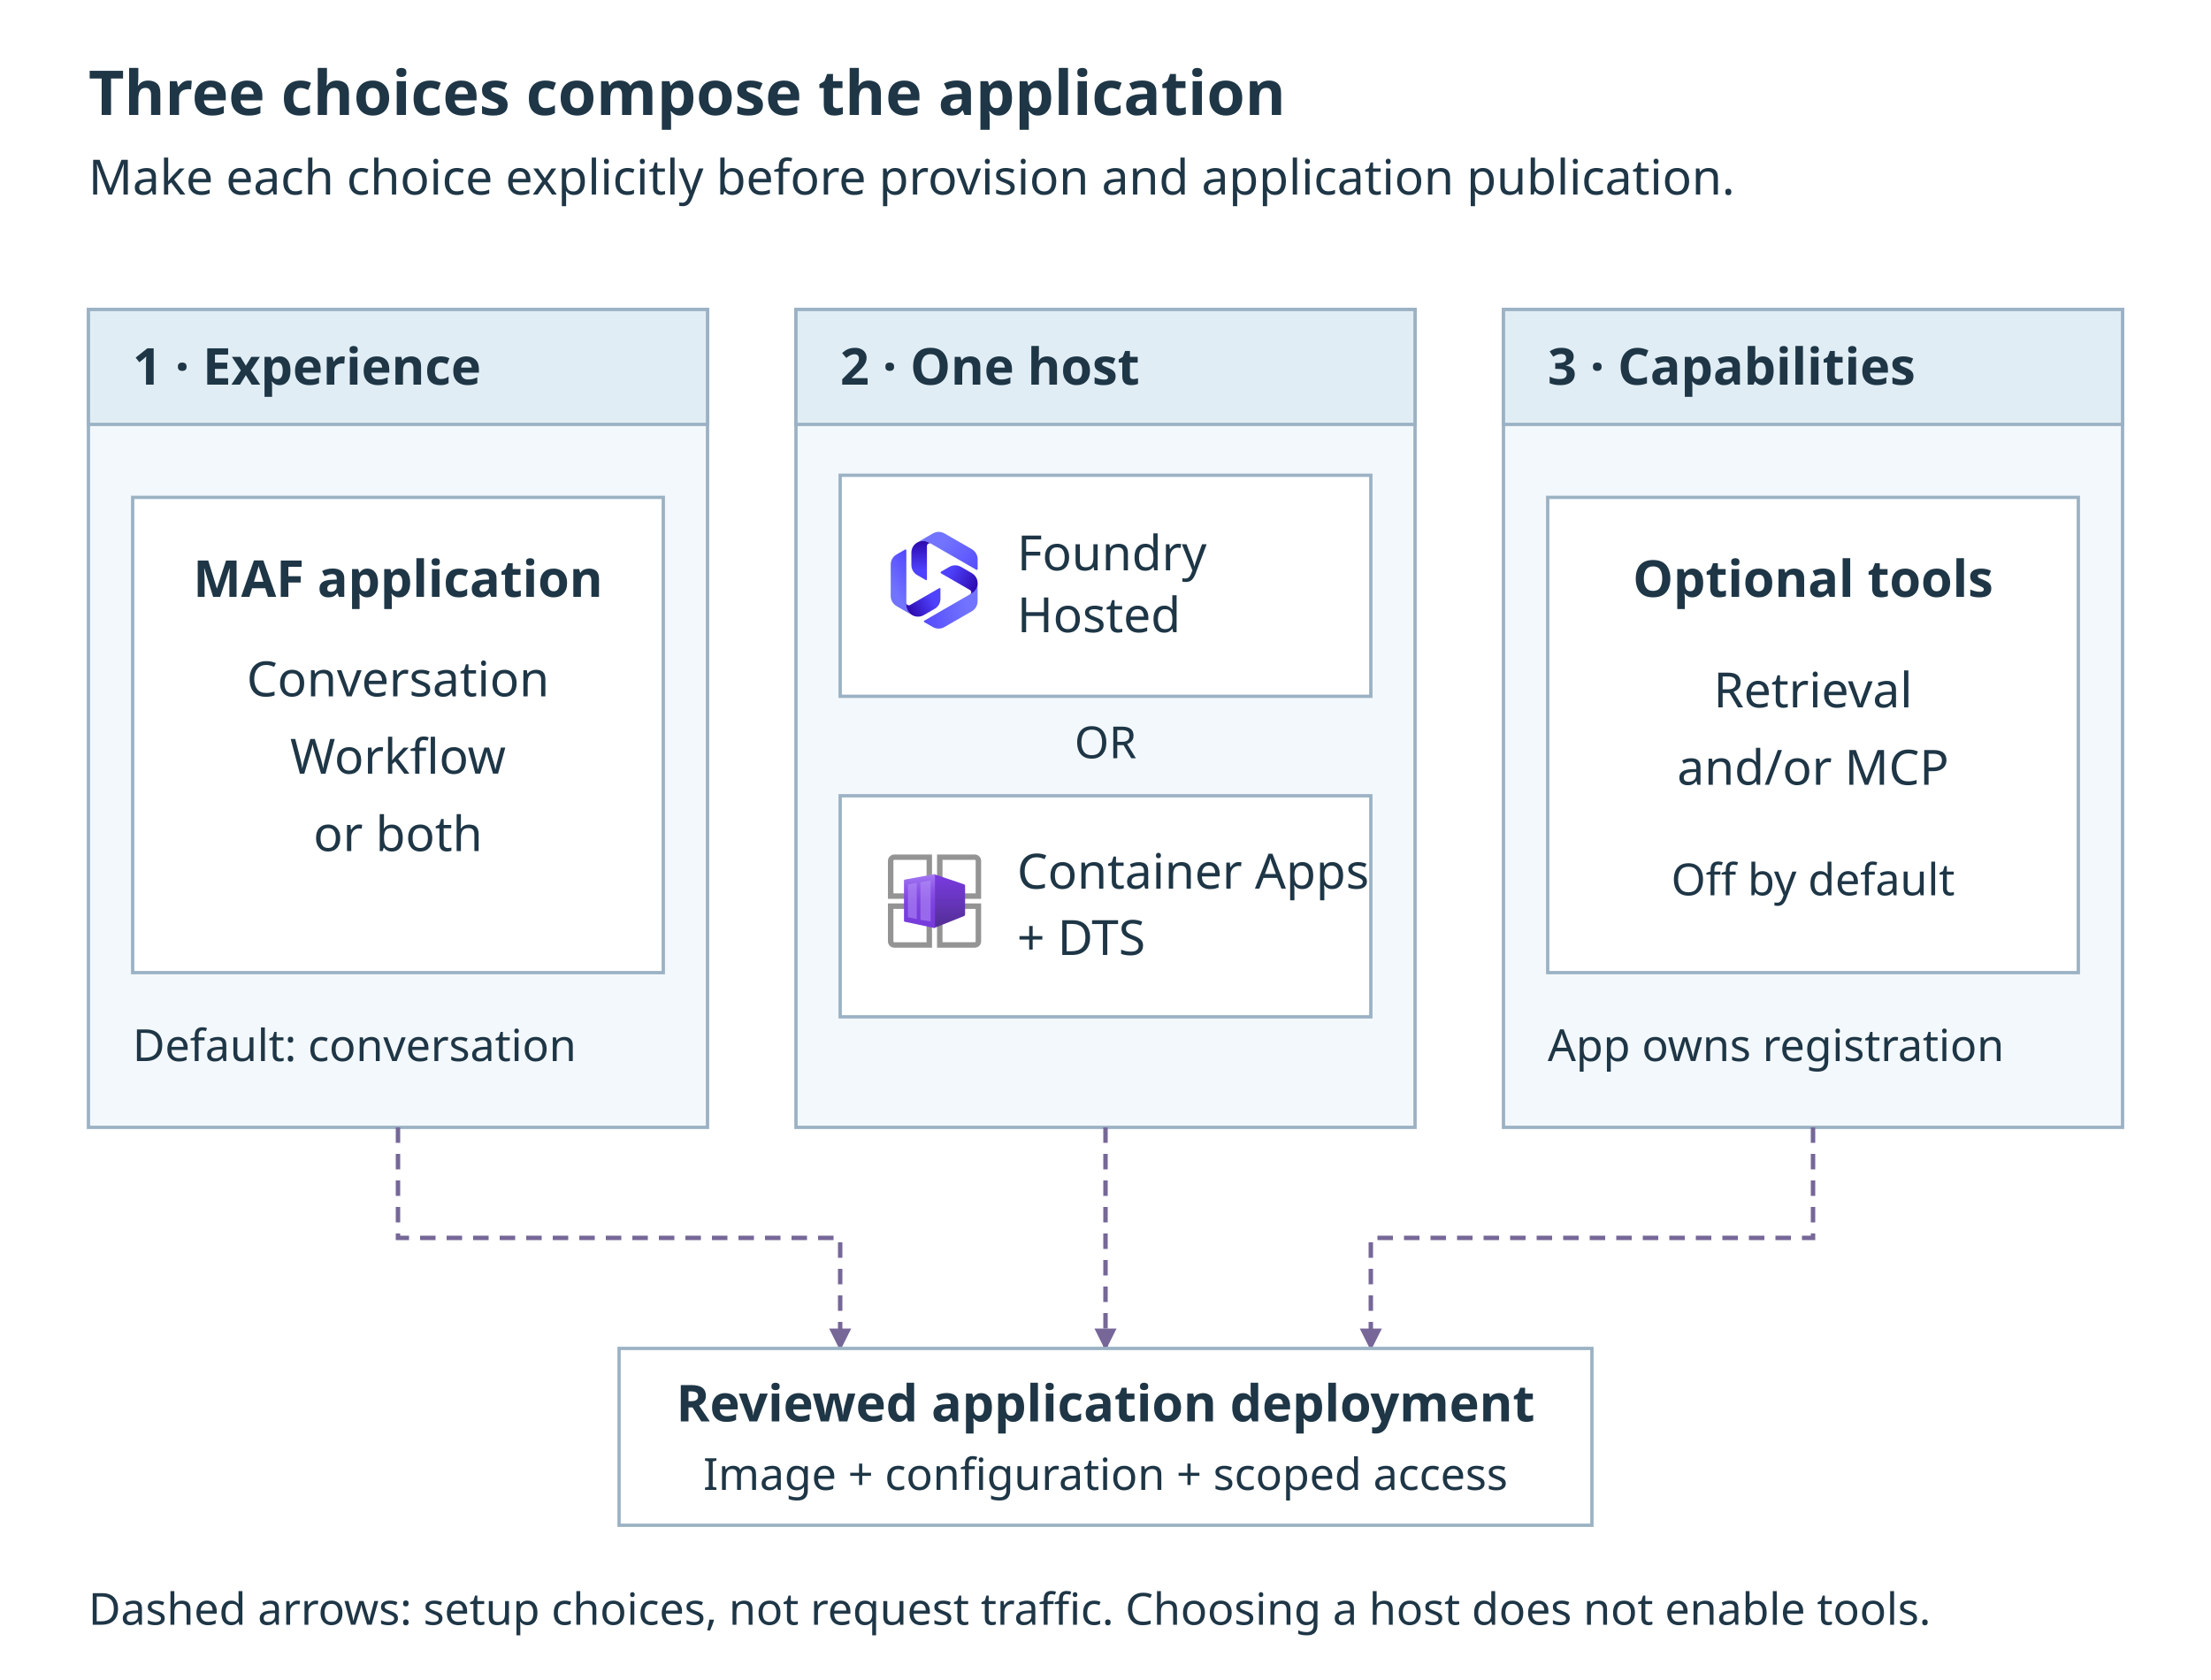
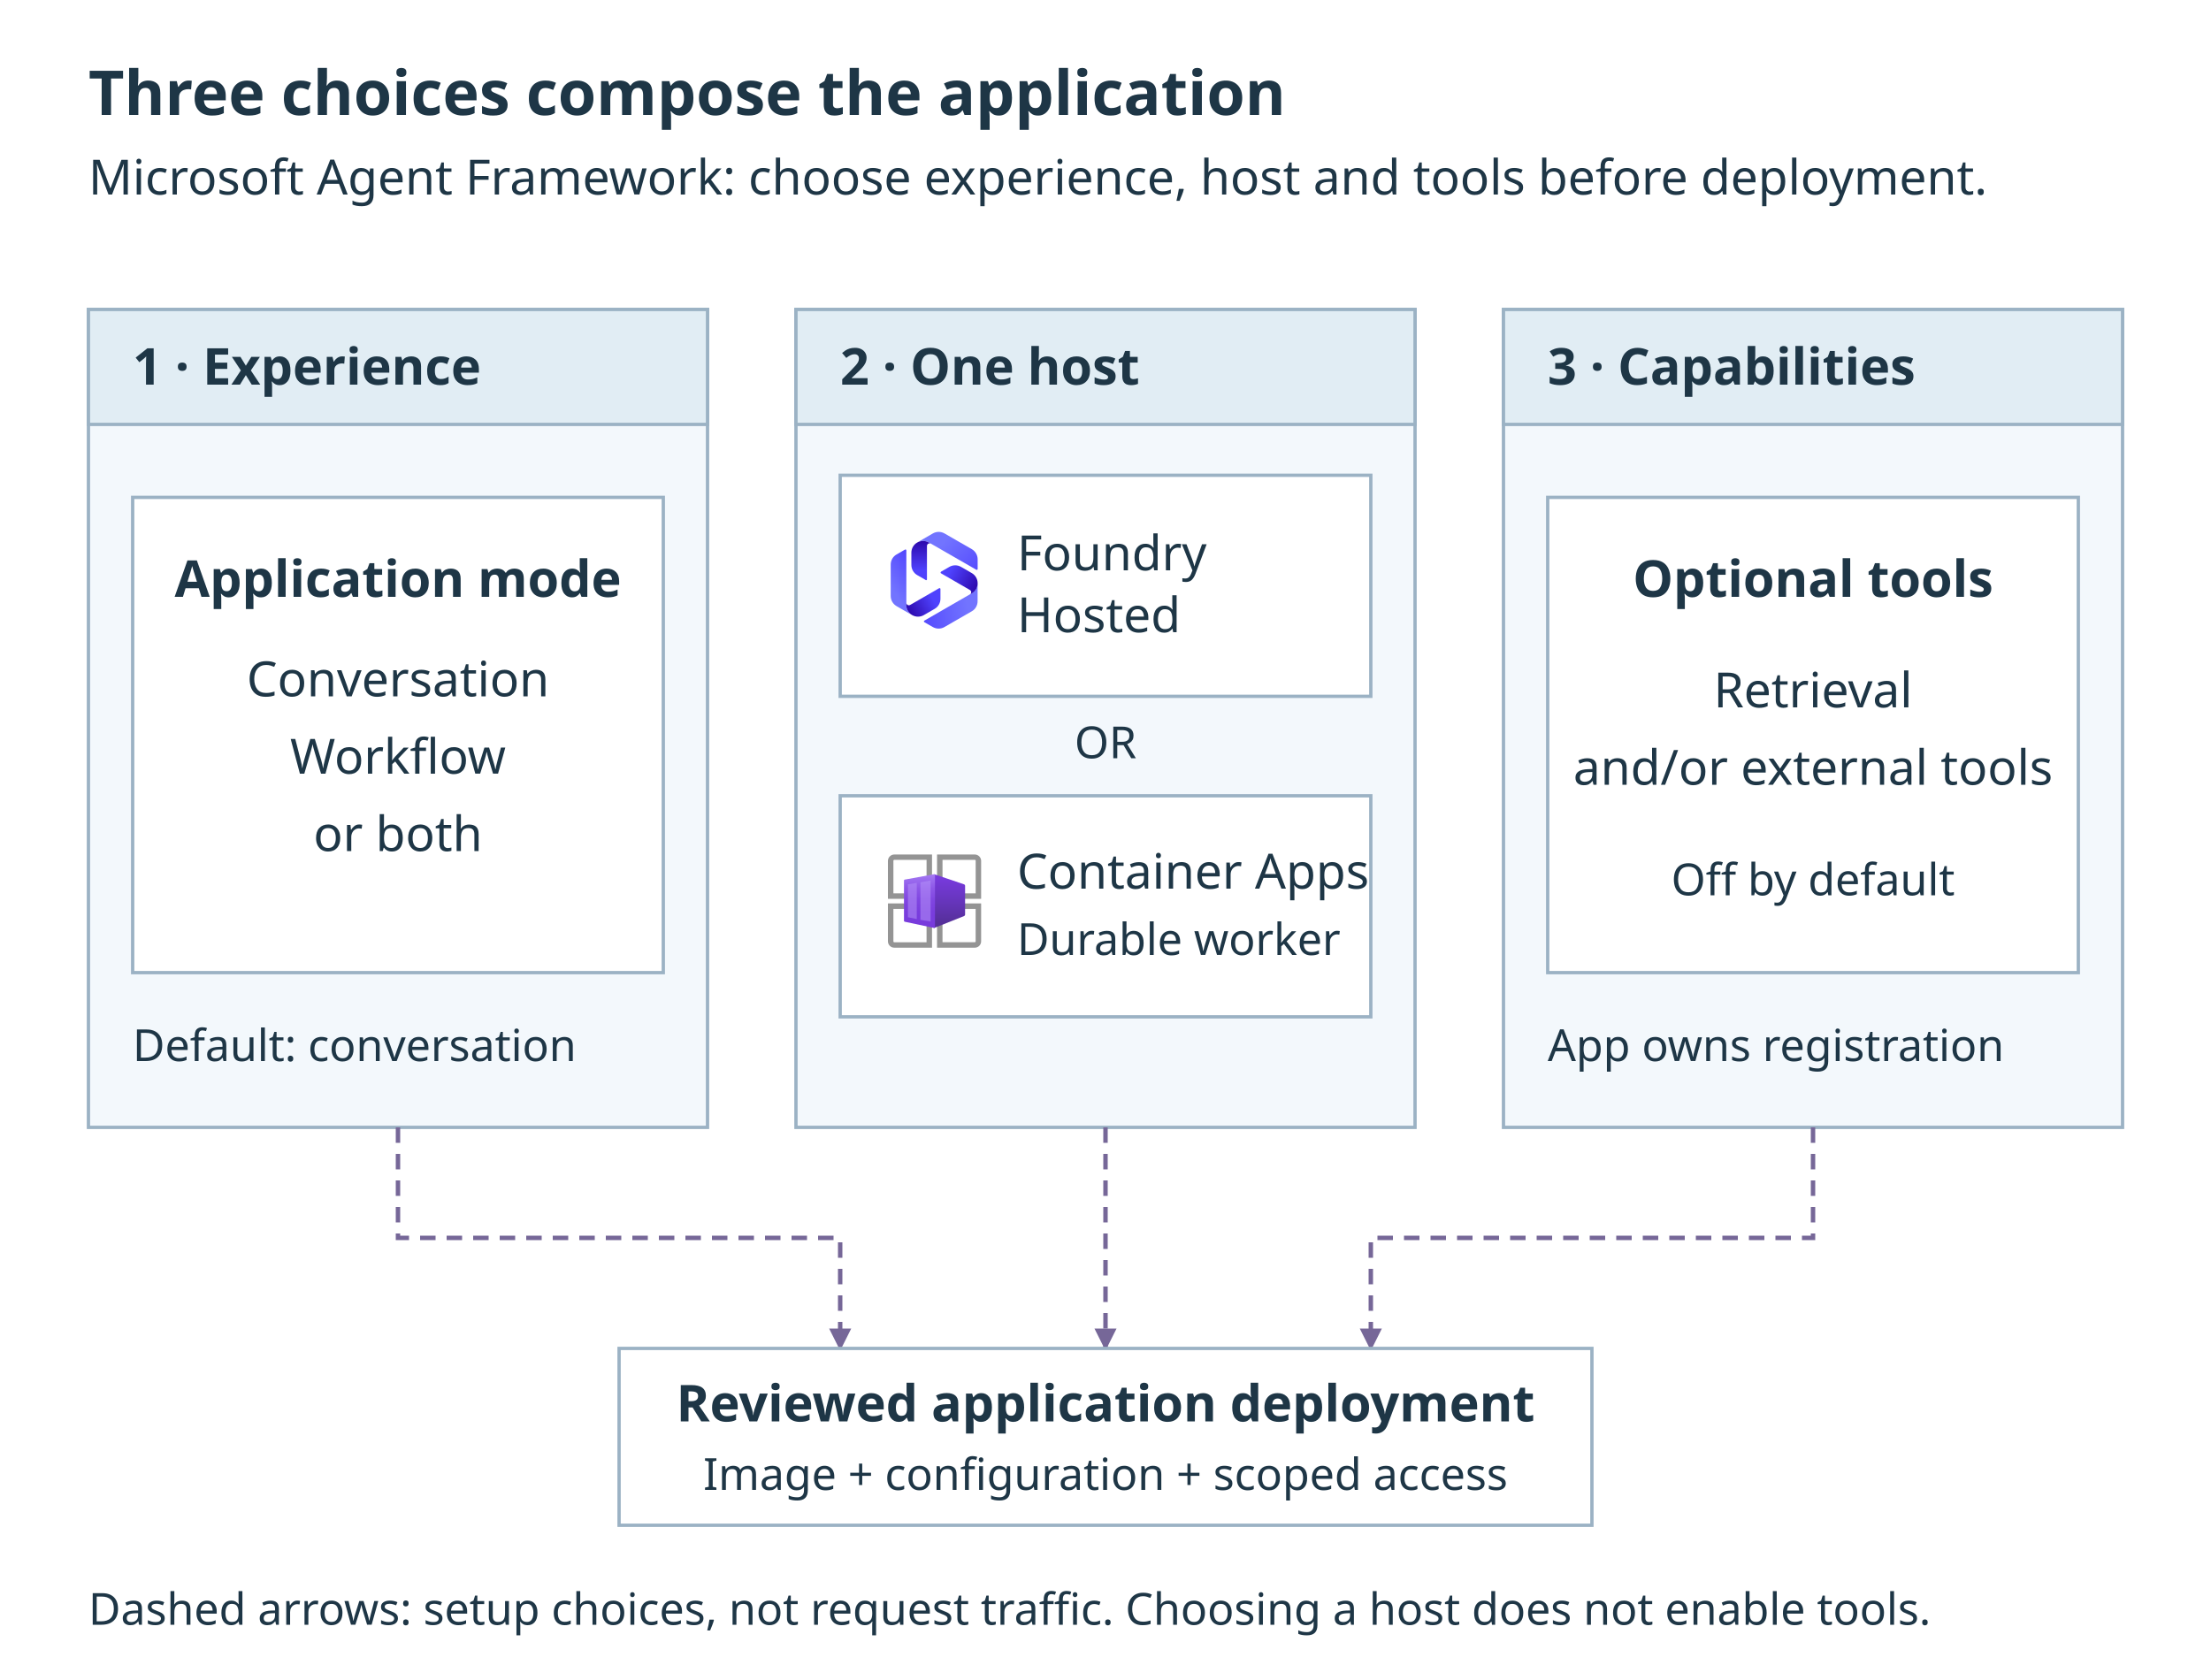
<svg xmlns="http://www.w3.org/2000/svg" width="1000" height="760" viewBox="0 0 1000 760" role="img" aria-labelledby="title desc">
  <defs>
    <style>text{font-family:"Segoe UI",sans-serif;fill:#1e3646;font-size:22px}.title{font-size:28px;font-weight:700}.heading{font-size:23px;font-weight:700}.label{font-size:20px}.node{fill:#fff;stroke:#9bb2c4;stroke-width:1.5}.group{fill:#f3f8fc;stroke:#9bb2c4;stroke-width:1.5}.header{fill:#e1edf4;stroke:#9bb2c4;stroke-width:1.5}.setup{fill:none;stroke:#766798;stroke-width:2;stroke-dasharray:7 5;marker-end:url(#arrow)}</style>
    <marker id="arrow" markerWidth="10" markerHeight="10" refX="9" refY="5" orient="auto" markerUnits="userSpaceOnUse">
      <path d="M0 0 10 5 0 10Z" fill="#766798" />
    </marker>
    <symbol id="aca" viewBox="0 0 18 18">
      <defs>
        <linearGradient id="a3a44093-b157-426e-a8fe-cec9f9c23978" x1="11.729" y1="4.88" x2="11.729" y2="13.099" gradientUnits="userSpaceOnUse">
          <stop offset="0.001" stop-color="#773adc" />
          <stop offset="0.528" stop-color="#6635bb" />
          <stop offset="1" stop-color="#552f99" />
        </linearGradient>
        <linearGradient id="ad838859-03f4-472f-81bc-ebc921d71335" x1="6.35" y1="13.914" x2="6.35" y2="4.198" gradientUnits="userSpaceOnUse">
          <stop offset="0.001" stop-color="#773adc" />
          <stop offset="0.307" stop-color="#793ddd" />
          <stop offset="0.532" stop-color="#8046e1" />
          <stop offset="0.731" stop-color="#8c56e7" />
          <stop offset="0.915" stop-color="#9c6def" />
          <stop offset="1" stop-color="#a67af4" />
        </linearGradient>
      </defs>
      <g id="ae82470d-7a6c-4dfe-8533-59d8ff948629">
        <g>
          <path d="M8.617,8.644H.639V1.784A1.16,1.16,0,0,1,1.788.624H8.617ZM1.63,7.653h6V1.594H1.788a.158.158,0,0,0-.158.158h0Z" fill="#949494" />
          <path d="M17.5,8.644H9.523V.624h6.828A1.16,1.16,0,0,1,17.5,1.784Zm-6.987-.991h6V1.784a.157.157,0,0,0-.123-.187.2.2,0,0,0-.035,0H10.513Z" fill="#949494" />
          <path d="M8.617,17.485H1.788A1.149,1.149,0,0,1,.639,16.347V9.476H8.617ZM1.63,10.467v5.88a.158.158,0,0,0,.158.158H7.626V10.467Z" fill="#949494" />
          <path d="M16.351,17.485H9.523V9.476H17.5v6.871A1.149,1.149,0,0,1,16.351,17.485Zm-5.838-.991h5.838a.157.157,0,0,0,.158-.158V10.467h-6Z" fill="#949494" />
          <path d="M14.6,6.294a.294.294,0,0,0-.2-.278L9.044,4.205A.128.128,0,0,0,9,4.2H9a.132.132,0,0,0-.133.133v9.445A.133.133,0,0,0,9,13.911H9a.138.138,0,0,0,.049-.01l5.365-2.145a.292.292,0,0,0,.184-.272Z" fill="url(#a3a44093-b157-426e-a8fe-cec9f9c23978)" />
          <path d="M8.966,4.2l-5.293.966a.161.161,0,0,0-.13.158V12.63a.16.16,0,0,0,.126.157L8.962,13.91a.161.161,0,0,0,.191-.121.22.22,0,0,0,0-.036V4.358A.16.16,0,0,0,9,4.2.163.163,0,0,0,8.966,4.2Z" fill="url(#ad838859-03f4-472f-81bc-ebc921d71335)" />
          <path d="M6.52,5.656v6.8l1.842.3V5.335Zm-2.262.367v5.955l1.6.326V5.754Z" fill="#b796f9" opacity="0.5" />
        </g>
      </g>
    </symbol>
    <symbol id="agent" viewBox="0 0 18 18">
      <defs>
        <linearGradient id="uuid-c41a1b5d-c3ee-4413-bef2-f5a072ba936e" x1="7.28" y1="272.84" x2=".39" y2="267.87" gradientTransform="translate(0 280) scale(1 -1)" gradientUnits="userSpaceOnUse">
          <stop offset="0" stop-color="#4f42fd" />
          <stop offset=".8" stop-color="#7274ff" />
        </linearGradient>
        <linearGradient id="uuid-7a8397bb-f82e-4b4e-8fb1-c49dc20eae52" x1="10.19" y1="268.41" x2="4.38" y2="265.16" gradientTransform="translate(0 280) scale(1 -1)" gradientUnits="userSpaceOnUse">
          <stop offset=".25" stop-color="#4f42fd" />
          <stop offset="1" stop-color="#2c08ac" />
        </linearGradient>
        <linearGradient id="uuid-364cb38b-25e6-4d45-a5f3-7f7567cf1947" x1="17.43" y1="267.02" x2="5.08" y2="264.98" gradientTransform="translate(0 280) scale(1 -1)" gradientUnits="userSpaceOnUse">
          <stop offset=".2" stop-color="#7274ff" />
          <stop offset="1" stop-color="#4f42fd" />
        </linearGradient>
        <linearGradient id="uuid-fb32e334-867d-4ede-bed1-56aecae762cb" x1="10.15" y1="273.41" x2="16.87" y2="269.71" gradientTransform="translate(0 280) scale(1 -1)" gradientUnits="userSpaceOnUse">
          <stop offset=".25" stop-color="#4f42fd" />
          <stop offset="1" stop-color="#2c08ac" />
        </linearGradient>
        <linearGradient id="uuid-257bedeb-cb4e-48ec-978d-667d943d4887" x1="17.68" y1="270.57" x2="8.68" y2="279.43" gradientTransform="translate(0 280) scale(1 -1)" gradientUnits="userSpaceOnUse">
          <stop offset="0" stop-color="#4f42fd" />
          <stop offset=".8" stop-color="#7274ff" />
        </linearGradient>
        <linearGradient id="uuid-d24b3f2b-55bd-4731-8d82-2ccb3a949da7" x1="6.64" y1="271.02" x2="6.64" y2="278.12" gradientTransform="translate(0 280) scale(1 -1)" gradientUnits="userSpaceOnUse">
          <stop offset=".25" stop-color="#4f42fd" />
          <stop offset="1" stop-color="#2c08ac" />
        </linearGradient>
      </defs>
      <path d="M5.02,15.31l-2.82-1.63c-.66-.38-1.06-1.08-1.06-1.83v-5.69c0-.76.4-1.46,1.06-1.83l1.53-.88c.1-.06.24.01.24.14v9.91c0,.37.1.73.28,1.04.18.32.45.59.78.78h0Z" fill="url(#uuid-c41a1b5d-c3ee-4413-bef2-f5a072ba936e)" />
      <path d="M10.14,10.59v1.76c0,.76-.4,1.46-1.06,1.83l-1.94,1.12c-.65.38-1.46.38-2.12,0-.33-.19-.59-.46-.78-.78-.18-.31-.28-.67-.28-1.04v-.42c0,.36.39.59.71.4l5.23-3.02c.1-.06.24.01.24.14Z" fill="url(#uuid-7a8397bb-f82e-4b4e-8fb1-c49dc20eae52)" />
      <path d="M16.86,9.53v3.26c0,.76-.4,1.46-1.06,1.83l-4.93,2.84c-.65.38-1.46.38-2.12,0l-1.53-.88c-.1-.06-.1-.21,0-.27l8.59-4.96c.32-.19.58-.45.76-.77.18-.32.28-.68.28-1.06Z" fill="url(#uuid-364cb38b-25e6-4d45-a5f3-7f7567cf1947)" />
      <path d="M10.22,7.46l1.53-.88c.65-.38,1.46-.38,2.12,0l1.94,1.12c.65.38,1.06,1.08,1.06,1.83,0,.38-.1,.74-.28,1.06-.18.31-.44.58-.76.77l-.36.21c.31-.18.31-.63,0-.81l-5.23-3.02c-.1-.06-.1-.21,0-.27Z" fill="url(#uuid-fb32e334-867d-4ede-bed1-56aecae762cb)" />
      <path d="M5.94,2.16l2.82-1.63c.66-.38,1.46-.38,2.12,0l4.93,2.84c.65.38,1.06,1.08,1.06,1.83v1.76c0,.12-.13,.2-.24.14L8.04,2.16c-.32-.18-.68-.28-1.05-.28-.37,0-.73.09-1.06.28h0Z" fill="url(#uuid-257bedeb-cb4e-48ec-978d-667d943d4887)" />
      <path d="M7.47,8.95l-1.53-.88c-.66-.38-1.06-1.08-1.06-1.83v-2.24c0-.76.4-1.46,1.06-1.83.33-.19.69-.28,1.06-.28s.72.09,1.04.28l.36.21c-.31-.18-.7.05-.7.41v6.04c0,.12-.13,.2-.24.14h0Z" fill="url(#uuid-d24b3f2b-55bd-4731-8d82-2ccb3a949da7)" />
    </symbol>
  </defs>
  <rect width="1000" height="760" fill="#fff" />
  <text class="title" x="40" y="52">Three choices compose the application</text>
-   <text x="40" y="88">Make each choice explicitly before provision and application publication.</text>
+   <text x="40" y="88">Microsoft Agent Framework: choose experience, host and tools before deployment.</text>
  <rect class="group" x="40" y="140" width="280" height="370" />
  <rect class="header" x="40" y="140" width="280" height="52" />
  <text class="heading" x="60" y="174">1 · Experience</text>
  <rect class="node" x="60" y="225" width="240" height="215" />
-   <text class="heading" x="180" y="270" text-anchor="middle">MAF application</text>
+   <text class="heading" x="180" y="270" text-anchor="middle">Application mode</text>
  <text x="180" y="315" text-anchor="middle">Conversation</text>
  <text x="180" y="350" text-anchor="middle">Workflow</text>
  <text x="180" y="385" text-anchor="middle">or both</text>
  <text class="label" x="60" y="480">Default: conversation</text>
  <rect class="group" x="360" y="140" width="280" height="370" />
  <rect class="header" x="360" y="140" width="280" height="52" />
  <text class="heading" x="380" y="174">2 · One host</text>
  <rect class="node" x="380" y="215" width="240" height="100" />
  <use href="#agent" x="400" y="240" width="45" height="45" aria-hidden="true" />
  <text x="460" y="258">Foundry</text>
  <text x="460" y="286">Hosted</text>
  <text class="label" x="500" y="343" text-anchor="middle">OR</text>
  <rect class="node" x="380" y="360" width="240" height="100" />
  <use href="#aca" x="400" y="385" width="45" height="45" aria-hidden="true" />
  <text x="460" y="402">Container Apps</text>
-   <text x="460" y="432">+ DTS</text>
+   <text class="label" x="460" y="432">Durable worker</text>
  <rect class="group" x="680" y="140" width="280" height="370" />
  <rect class="header" x="680" y="140" width="280" height="52" />
  <text class="heading" x="700" y="174">3 · Capabilities</text>
  <rect class="node" x="700" y="225" width="240" height="215" />
  <text class="heading" x="820" y="270" text-anchor="middle">Optional tools</text>
  <text x="820" y="320" text-anchor="middle">Retrieval</text>
-   <text x="820" y="355" text-anchor="middle">and/or MCP</text>
+   <text x="820" y="355" text-anchor="middle">and/or external tools</text>
  <text class="label" x="820" y="405" text-anchor="middle">Off by default</text>
  <text class="label" x="700" y="480">App owns registration</text>
  <path class="setup" d="M180 510V560H380V610" />
  <path class="setup" d="M500 510V610" />
  <path class="setup" d="M820 510V560H620V610" />
  <rect class="node" x="280" y="610" width="440" height="80" />
  <text class="heading" x="500" y="643" text-anchor="middle">Reviewed application deployment</text>
  <text class="label" x="500" y="674" text-anchor="middle">Image + configuration + scoped access</text>
  <text class="label" x="40" y="735">Dashed arrows: setup choices, not request traffic. Choosing a host does not enable tools.</text>
</svg>
